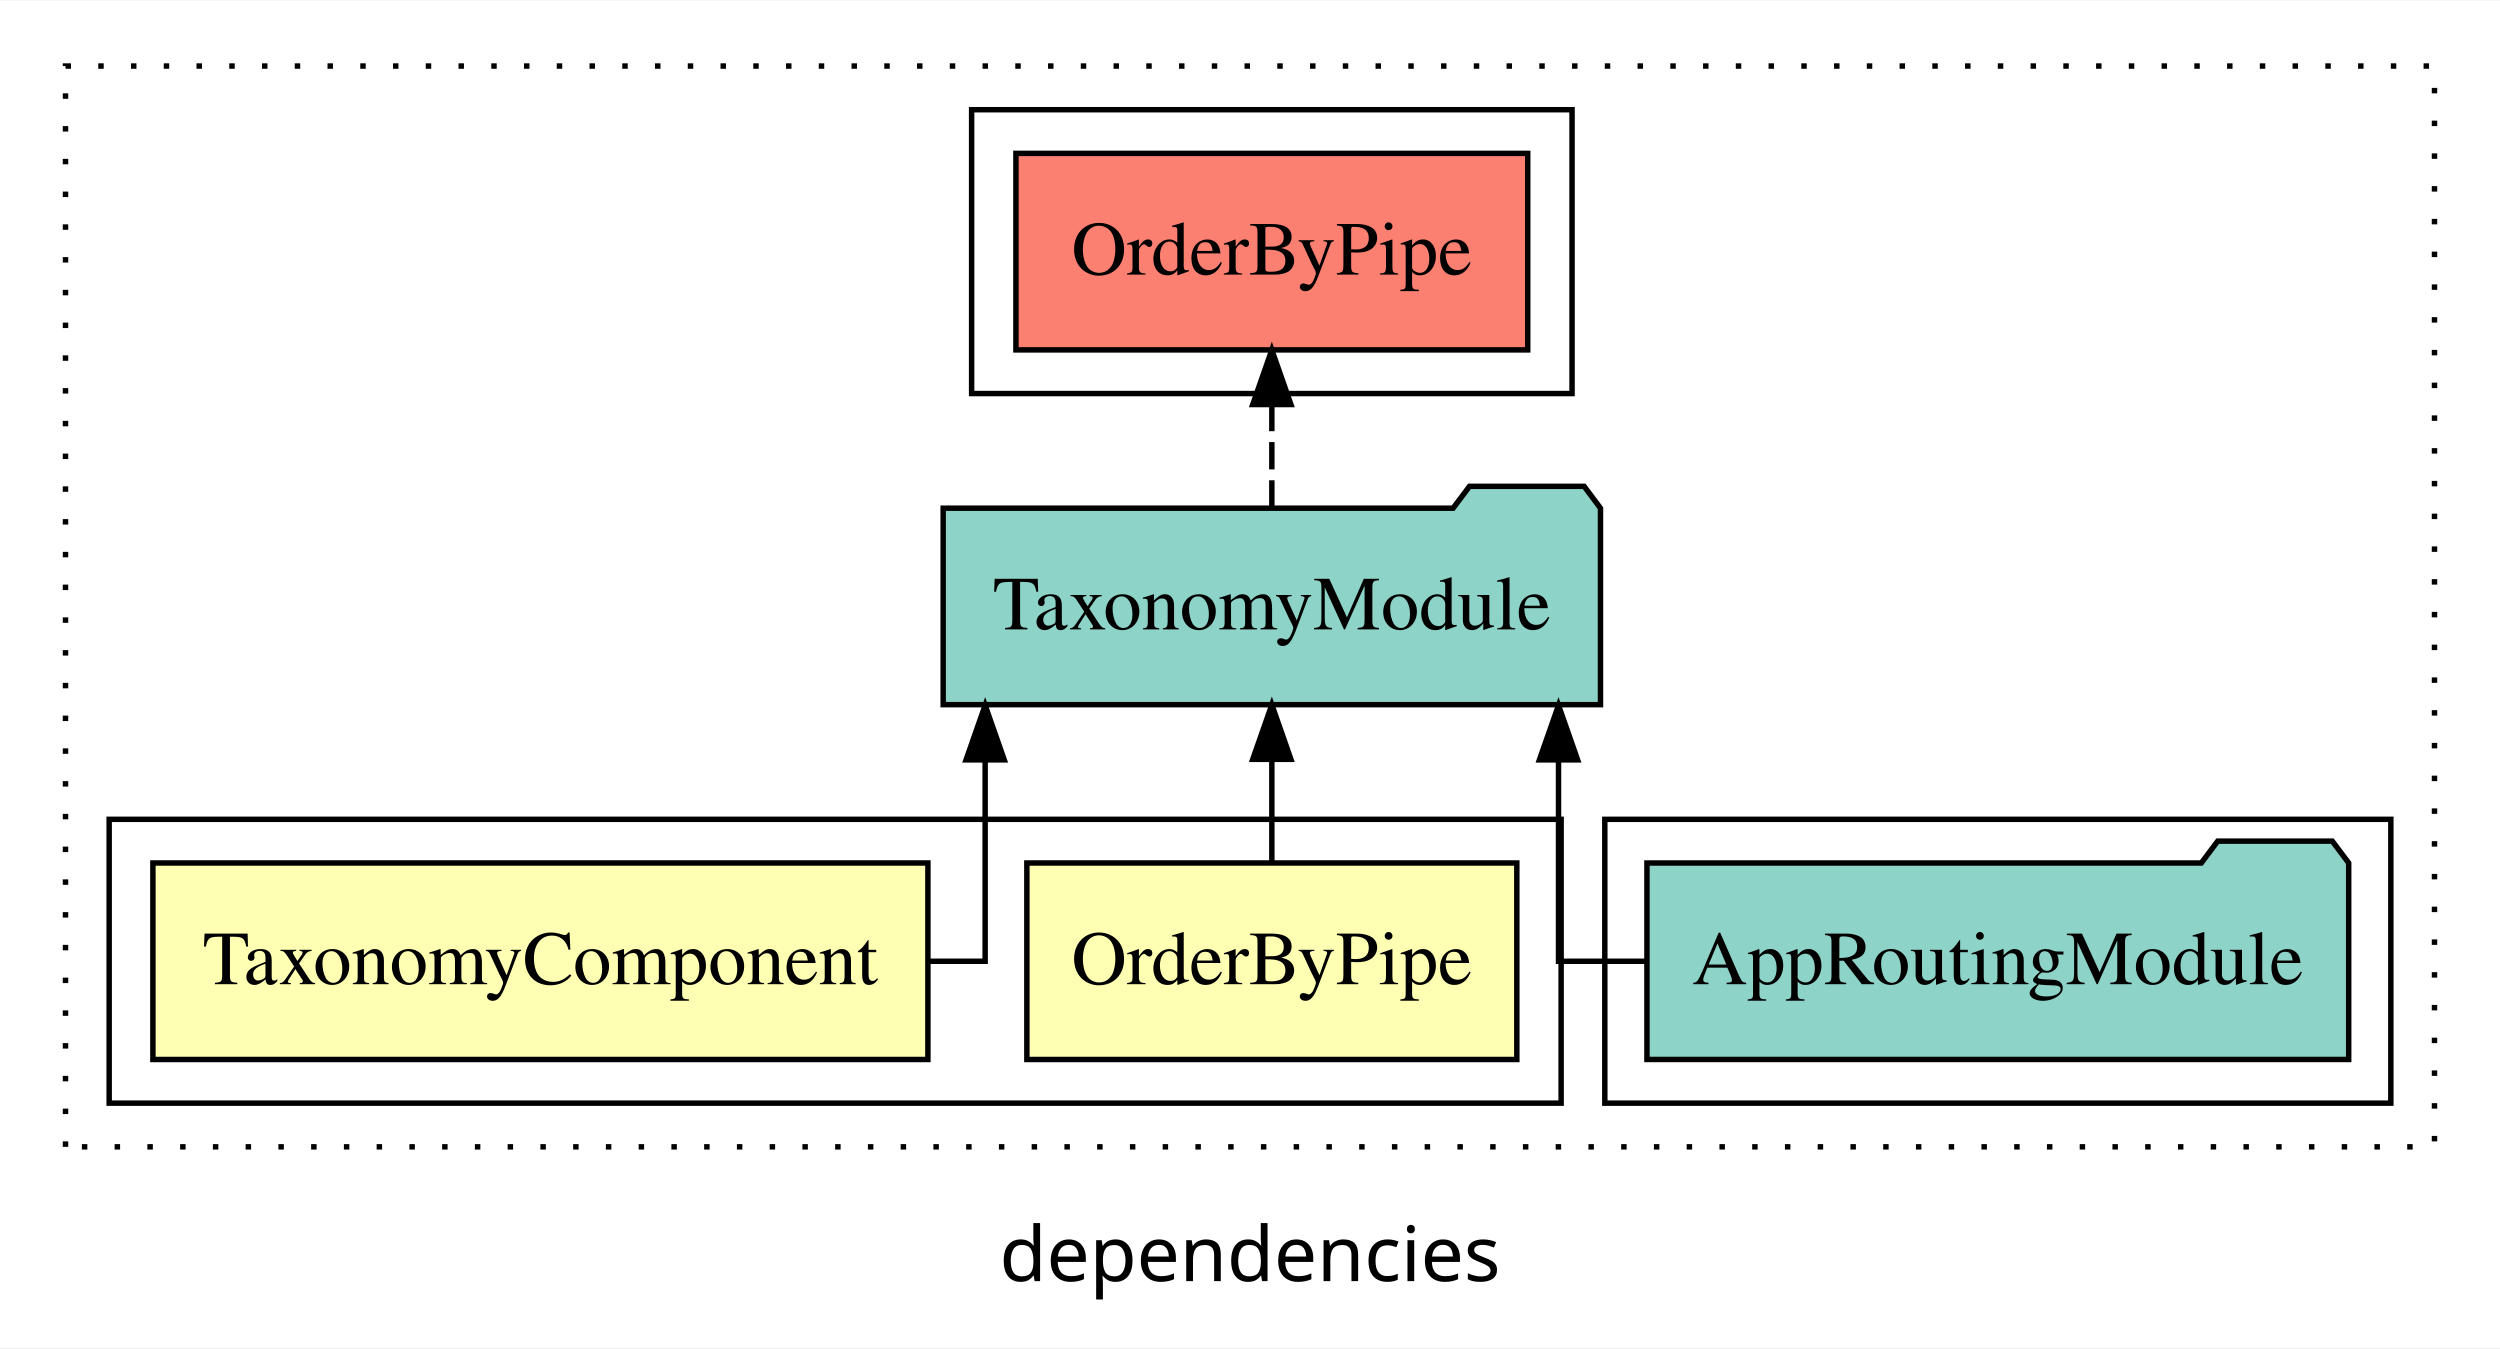
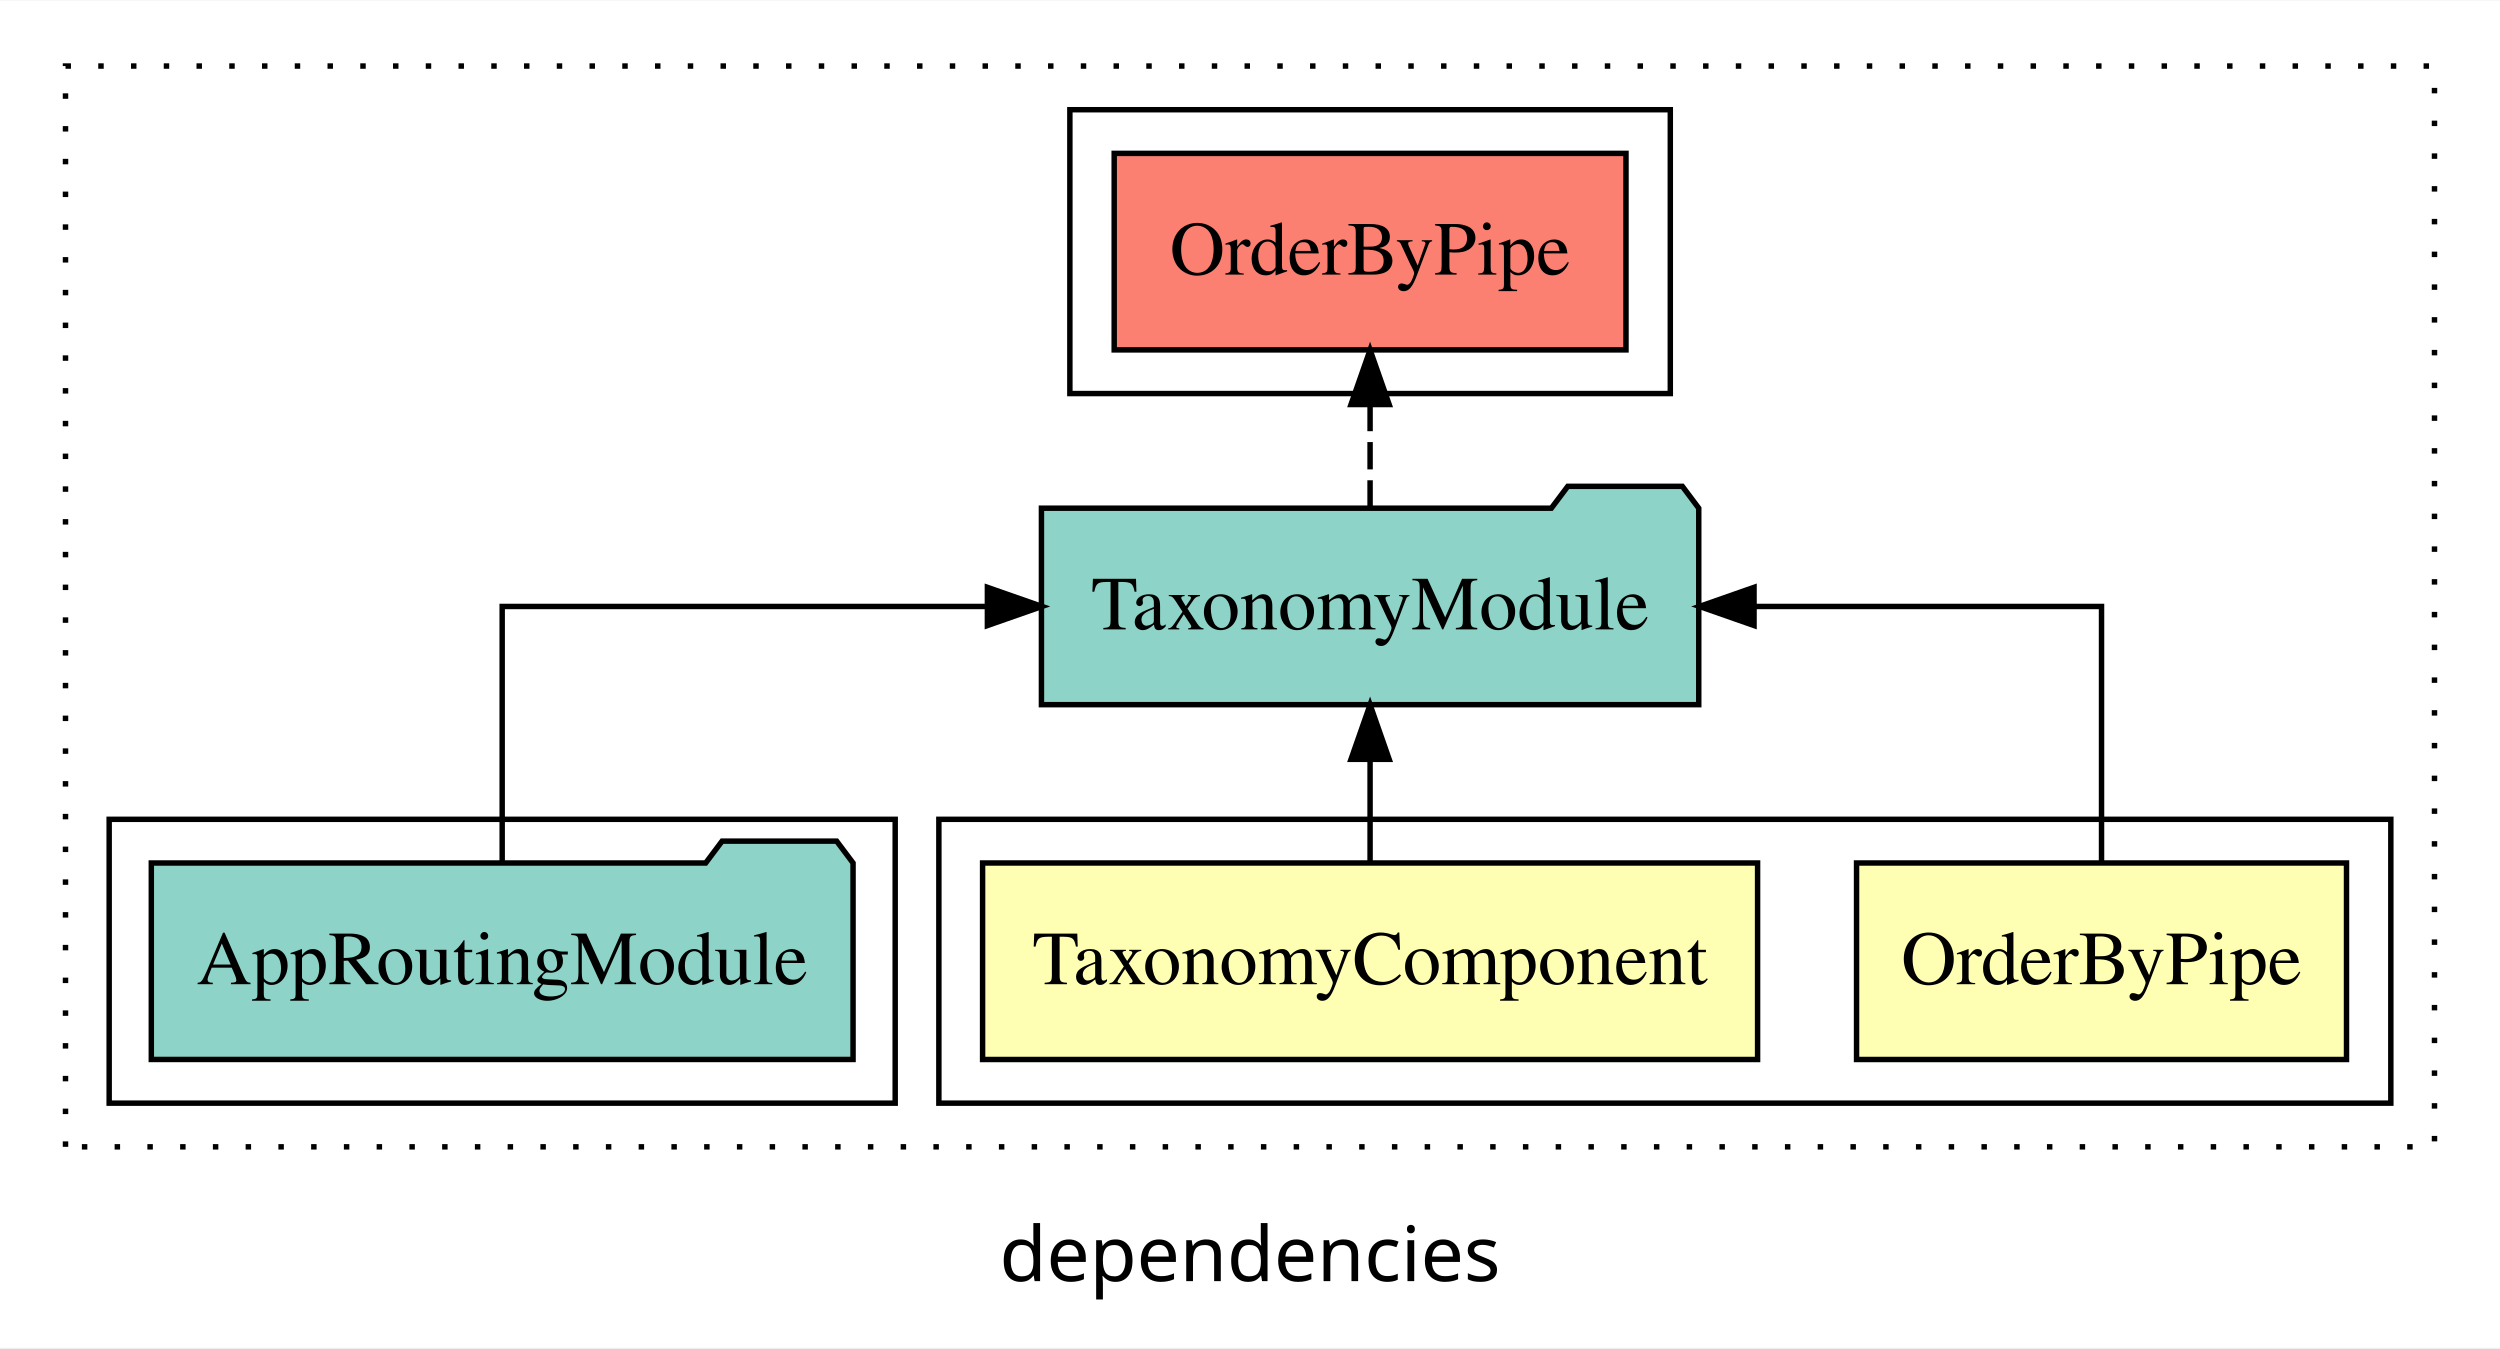
<svg xmlns="http://www.w3.org/2000/svg" width="458pt" height="247pt" viewBox="0.00 0.00 458.00 246.80">
  <g id="graph0" class="graph" transform="scale(1 1) rotate(0) translate(4 242.8)">
    <polygon fill="white" stroke="transparent" points="-4,4 -4,-242.8 454,-242.8 454,4 -4,4" />
    <text text-anchor="middle" x="225" y="-8.2" font-family="sans-serif" font-size="14.00">dependencies</text>
    <g id="clust1" class="cluster">
      <polygon fill="none" stroke="black" stroke-dasharray="1,5" points="8,-32.8 8,-230.8 442,-230.8 442,-32.8 8,-32.8" />
    </g>
-     <g id="clust5" class="cluster">
-       <polygon fill="none" stroke="black" points="290,-40.8 290,-92.8 434,-92.8 434,-40.8 290,-40.8" />
+     <g id="clust6" class="cluster">
+       <polygon fill="none" stroke="black" points="192,-170.8 192,-222.8 302,-222.8 302,-170.8 192,-170.8" />
    </g>
    <g id="clust2" class="cluster">
-       <polygon fill="none" stroke="black" points="16,-40.8 16,-92.8 282,-92.8 282,-40.8 16,-40.8" />
+       <polygon fill="none" stroke="black" points="168,-40.8 168,-92.8 434,-92.8 434,-40.8 168,-40.8" />
    </g>
-     <g id="clust6" class="cluster">
-       <polygon fill="none" stroke="black" points="174,-170.8 174,-222.8 284,-222.8 284,-170.8 174,-170.8" />
+     <g id="clust5" class="cluster">
+       <polygon fill="none" stroke="black" points="16,-40.8 16,-92.8 160,-92.8 160,-40.8 16,-40.8" />
    </g>
    <g id="node1" class="node">
-       <polygon fill="#ffffb3" stroke="black" points="273.88,-84.8 184.12,-84.8 184.12,-48.8 273.88,-48.8 273.88,-84.8" />
-       <text text-anchor="middle" x="229" y="-62.6" font-family="Times,serif" font-size="14.00">OrderByPipe</text>
+       <polygon fill="#ffffb3" stroke="black" points="425.88,-84.8 336.12,-84.8 336.12,-48.8 425.88,-48.8 425.88,-84.8" />
+       <text text-anchor="middle" x="381" y="-62.6" font-family="Times,serif" font-size="14.00">OrderByPipe</text>
    </g>
    <g id="node3" class="node">
-       <polygon fill="#8dd3c7" stroke="black" points="289.21,-149.8 286.21,-153.8 265.21,-153.8 262.21,-149.8 168.79,-149.8 168.79,-113.8 289.21,-113.8 289.21,-149.8" />
-       <text text-anchor="middle" x="229" y="-127.6" font-family="Times,serif" font-size="14.00">TaxonomyModule</text>
+       <polygon fill="#8dd3c7" stroke="black" points="307.21,-149.8 304.21,-153.8 283.21,-153.8 280.21,-149.8 186.79,-149.8 186.79,-113.8 307.21,-113.8 307.21,-149.8" />
+       <text text-anchor="middle" x="247" y="-127.6" font-family="Times,serif" font-size="14.00">TaxonomyModule</text>
    </g>
    <g id="edge1" class="edge">
-       <path fill="none" stroke="black" d="M229,-84.91C229,-84.91 229,-103.79 229,-103.79" />
-       <polygon fill="black" stroke="black" points="225.5,-103.79 229,-113.79 232.5,-103.79 225.5,-103.79" />
+       <path fill="none" stroke="black" d="M381,-84.91C381,-104.14 381,-131.8 381,-131.8 381,-131.8 317.34,-131.8 317.34,-131.8" />
+       <polygon fill="black" stroke="black" points="317.34,-128.3 307.34,-131.8 317.34,-135.3 317.34,-128.3" />
    </g>
    <g id="node2" class="node">
-       <polygon fill="#ffffb3" stroke="black" points="165.99,-84.8 24.01,-84.8 24.01,-48.8 165.99,-48.8 165.99,-84.8" />
-       <text text-anchor="middle" x="95" y="-62.6" font-family="Times,serif" font-size="14.00">TaxonomyComponent</text>
+       <polygon fill="#ffffb3" stroke="black" points="317.99,-84.8 176.01,-84.8 176.01,-48.8 317.99,-48.8 317.99,-84.8" />
+       <text text-anchor="middle" x="247" y="-62.6" font-family="Times,serif" font-size="14.00">TaxonomyComponent</text>
    </g>
    <g id="edge2" class="edge">
-       <path fill="none" stroke="black" d="M166.16,-66.8C172.44,-66.8 176.48,-66.8 176.48,-66.8 176.48,-66.8 176.48,-103.69 176.48,-103.69" />
-       <polygon fill="black" stroke="black" points="172.98,-103.69 176.48,-113.69 179.98,-103.69 172.98,-103.69" />
+       <path fill="none" stroke="black" d="M247,-84.91C247,-84.91 247,-103.79 247,-103.79" />
+       <polygon fill="black" stroke="black" points="243.5,-103.79 247,-113.79 250.5,-103.79 243.5,-103.79" />
    </g>
    <g id="node5" class="node">
-       <polygon fill="#fb8072" stroke="black" points="275.88,-214.8 182.12,-214.8 182.12,-178.8 275.88,-178.8 275.88,-214.8" />
-       <text text-anchor="middle" x="229" y="-192.6" font-family="Times,serif" font-size="14.00">OrderByPipe </text>
+       <polygon fill="#fb8072" stroke="black" points="293.88,-214.8 200.12,-214.8 200.12,-178.8 293.88,-178.8 293.88,-214.8" />
+       <text text-anchor="middle" x="247" y="-192.6" font-family="Times,serif" font-size="14.00">OrderByPipe </text>
    </g>
    <g id="edge4" class="edge">
-       <path fill="none" stroke="black" stroke-dasharray="5,2" d="M229,-149.91C229,-149.91 229,-168.79 229,-168.79" />
-       <polygon fill="black" stroke="black" points="225.5,-168.79 229,-178.79 232.5,-168.79 225.5,-168.79" />
+       <path fill="none" stroke="black" stroke-dasharray="5,2" d="M247,-149.91C247,-149.91 247,-168.79 247,-168.79" />
+       <polygon fill="black" stroke="black" points="243.5,-168.79 247,-178.79 250.5,-168.79 243.5,-168.79" />
    </g>
    <g id="node4" class="node">
-       <polygon fill="#8dd3c7" stroke="black" points="426.28,-84.8 423.28,-88.8 402.28,-88.8 399.28,-84.8 297.72,-84.8 297.72,-48.8 426.28,-48.8 426.28,-84.8" />
-       <text text-anchor="middle" x="362" y="-62.6" font-family="Times,serif" font-size="14.00">AppRoutingModule</text>
+       <polygon fill="#8dd3c7" stroke="black" points="152.28,-84.8 149.28,-88.8 128.28,-88.8 125.28,-84.8 23.72,-84.8 23.72,-48.8 152.28,-48.8 152.28,-84.8" />
+       <text text-anchor="middle" x="88" y="-62.6" font-family="Times,serif" font-size="14.00">AppRoutingModule</text>
    </g>
    <g id="edge3" class="edge">
-       <path fill="none" stroke="black" d="M297.42,-66.8C288.06,-66.8 281.52,-66.8 281.52,-66.8 281.52,-66.8 281.52,-103.69 281.52,-103.69" />
-       <polygon fill="black" stroke="black" points="278.02,-103.69 281.52,-113.69 285.02,-103.69 278.02,-103.69" />
+       <path fill="none" stroke="black" d="M88,-84.91C88,-104.14 88,-131.8 88,-131.8 88,-131.8 176.89,-131.8 176.89,-131.8" />
+       <polygon fill="black" stroke="black" points="176.89,-135.3 186.89,-131.8 176.89,-128.3 176.89,-135.3" />
    </g>
  </g>
</svg>
